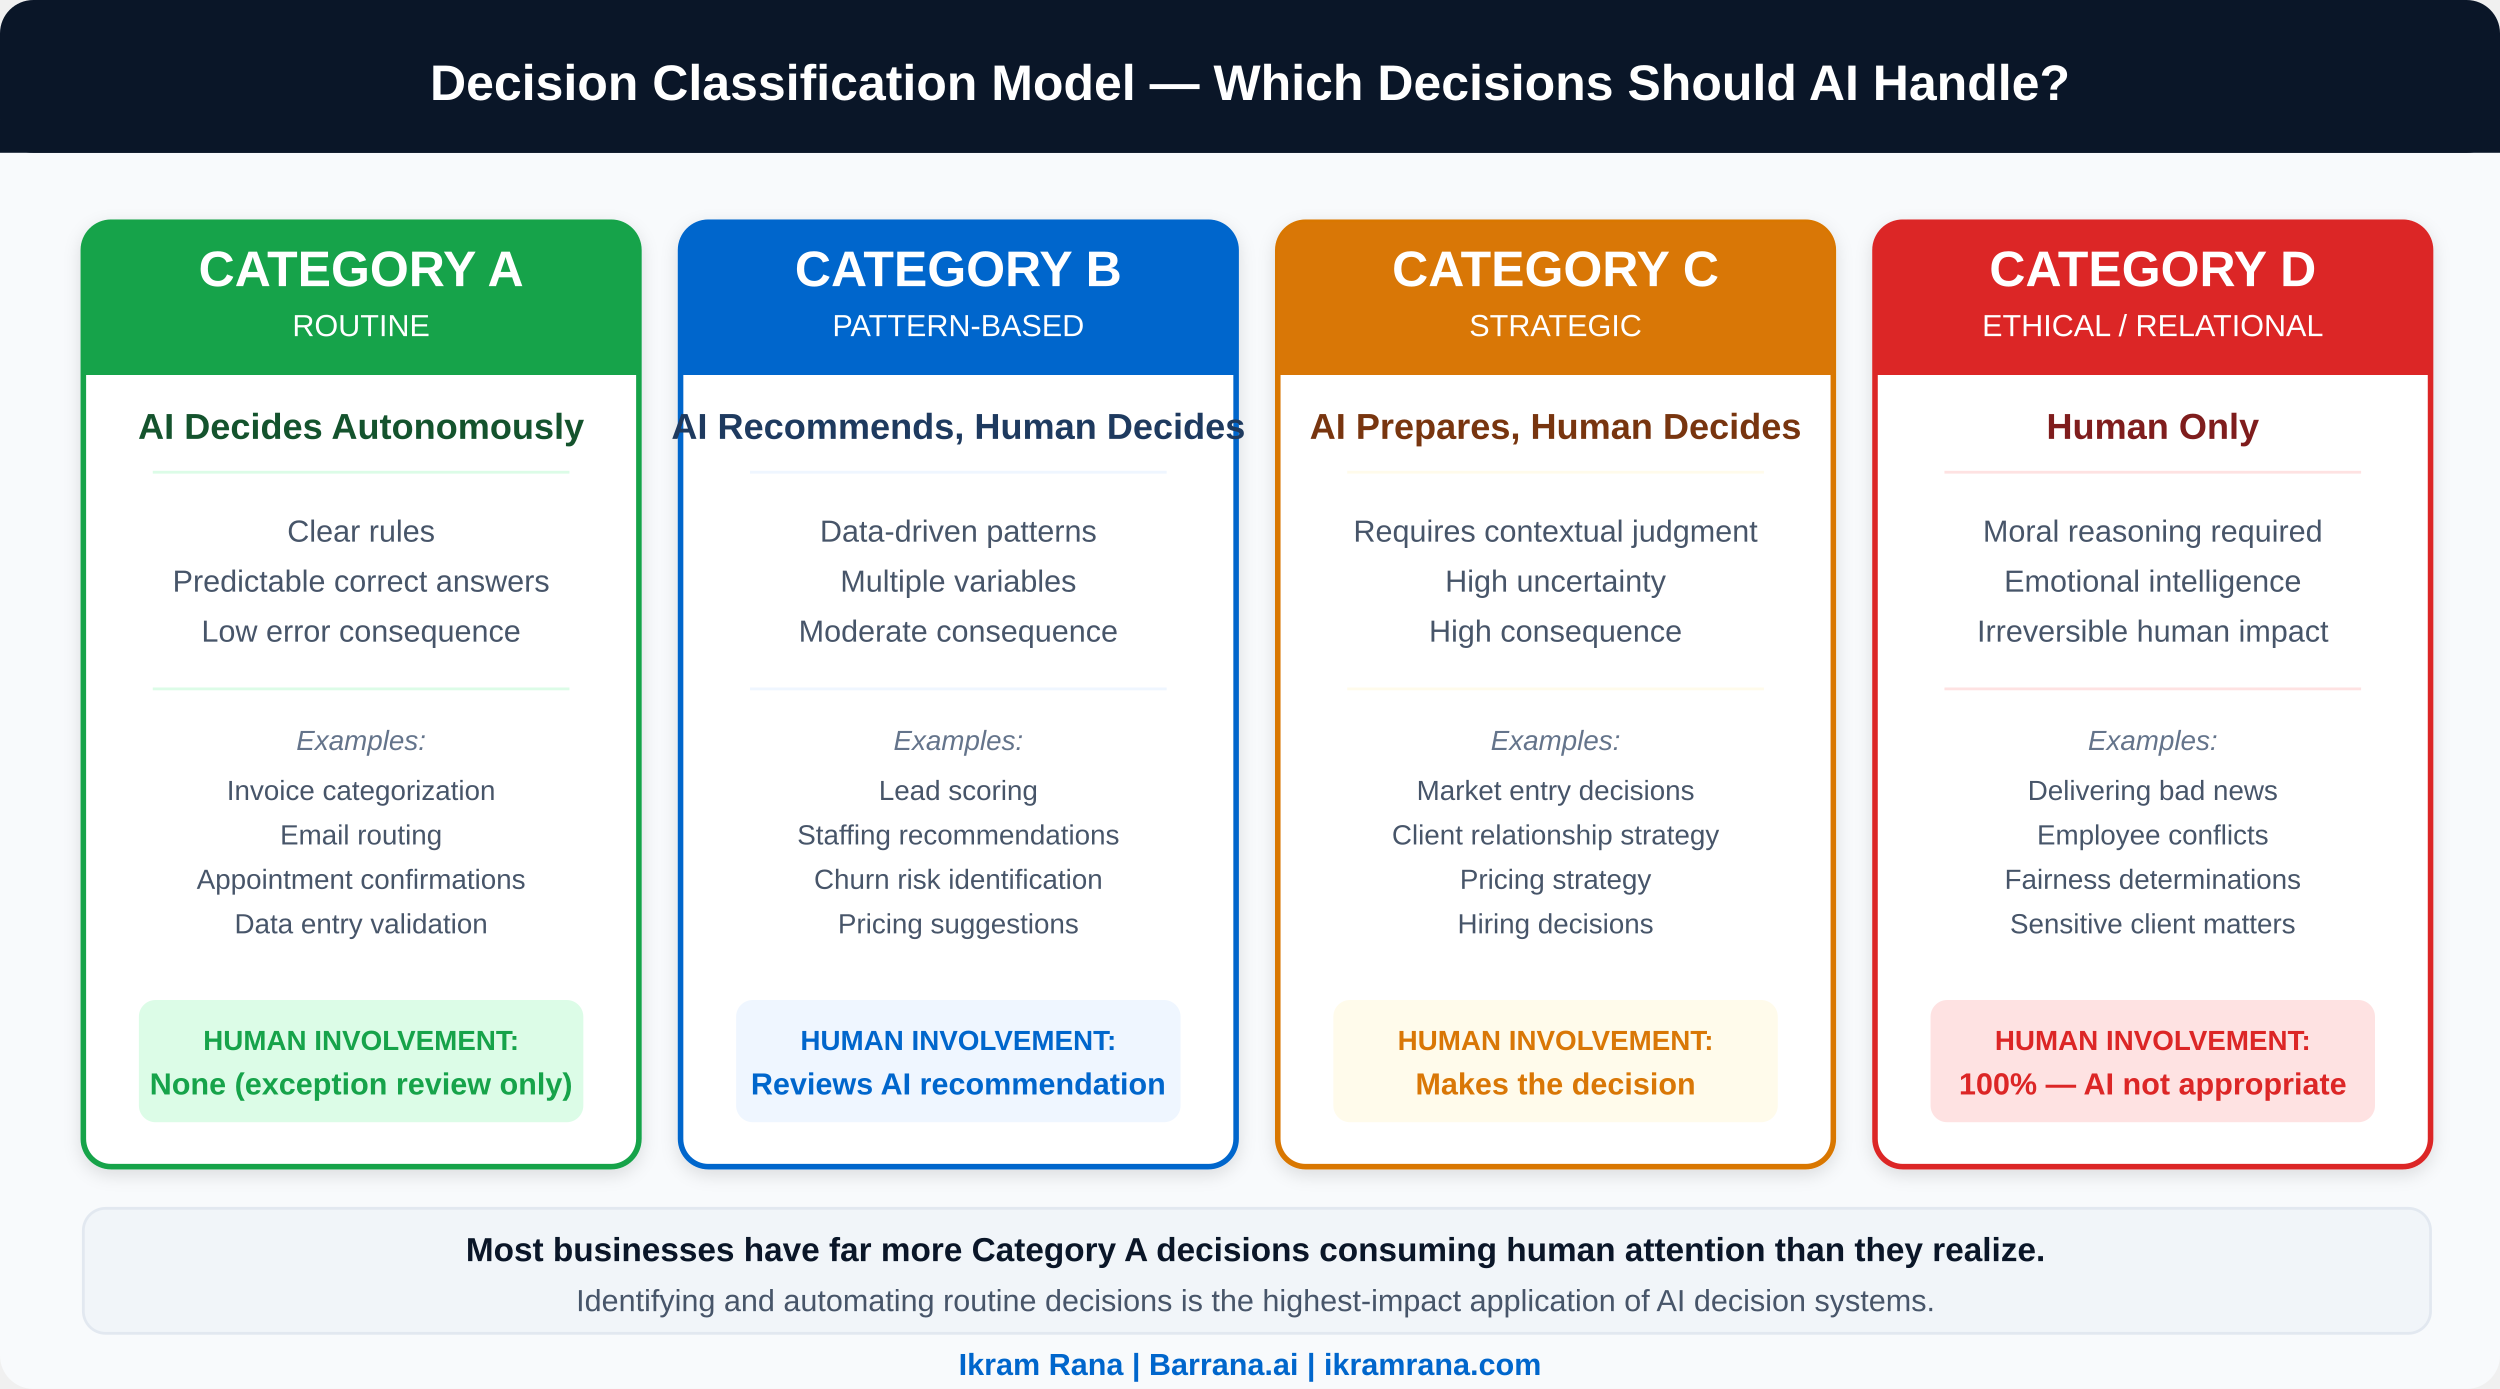
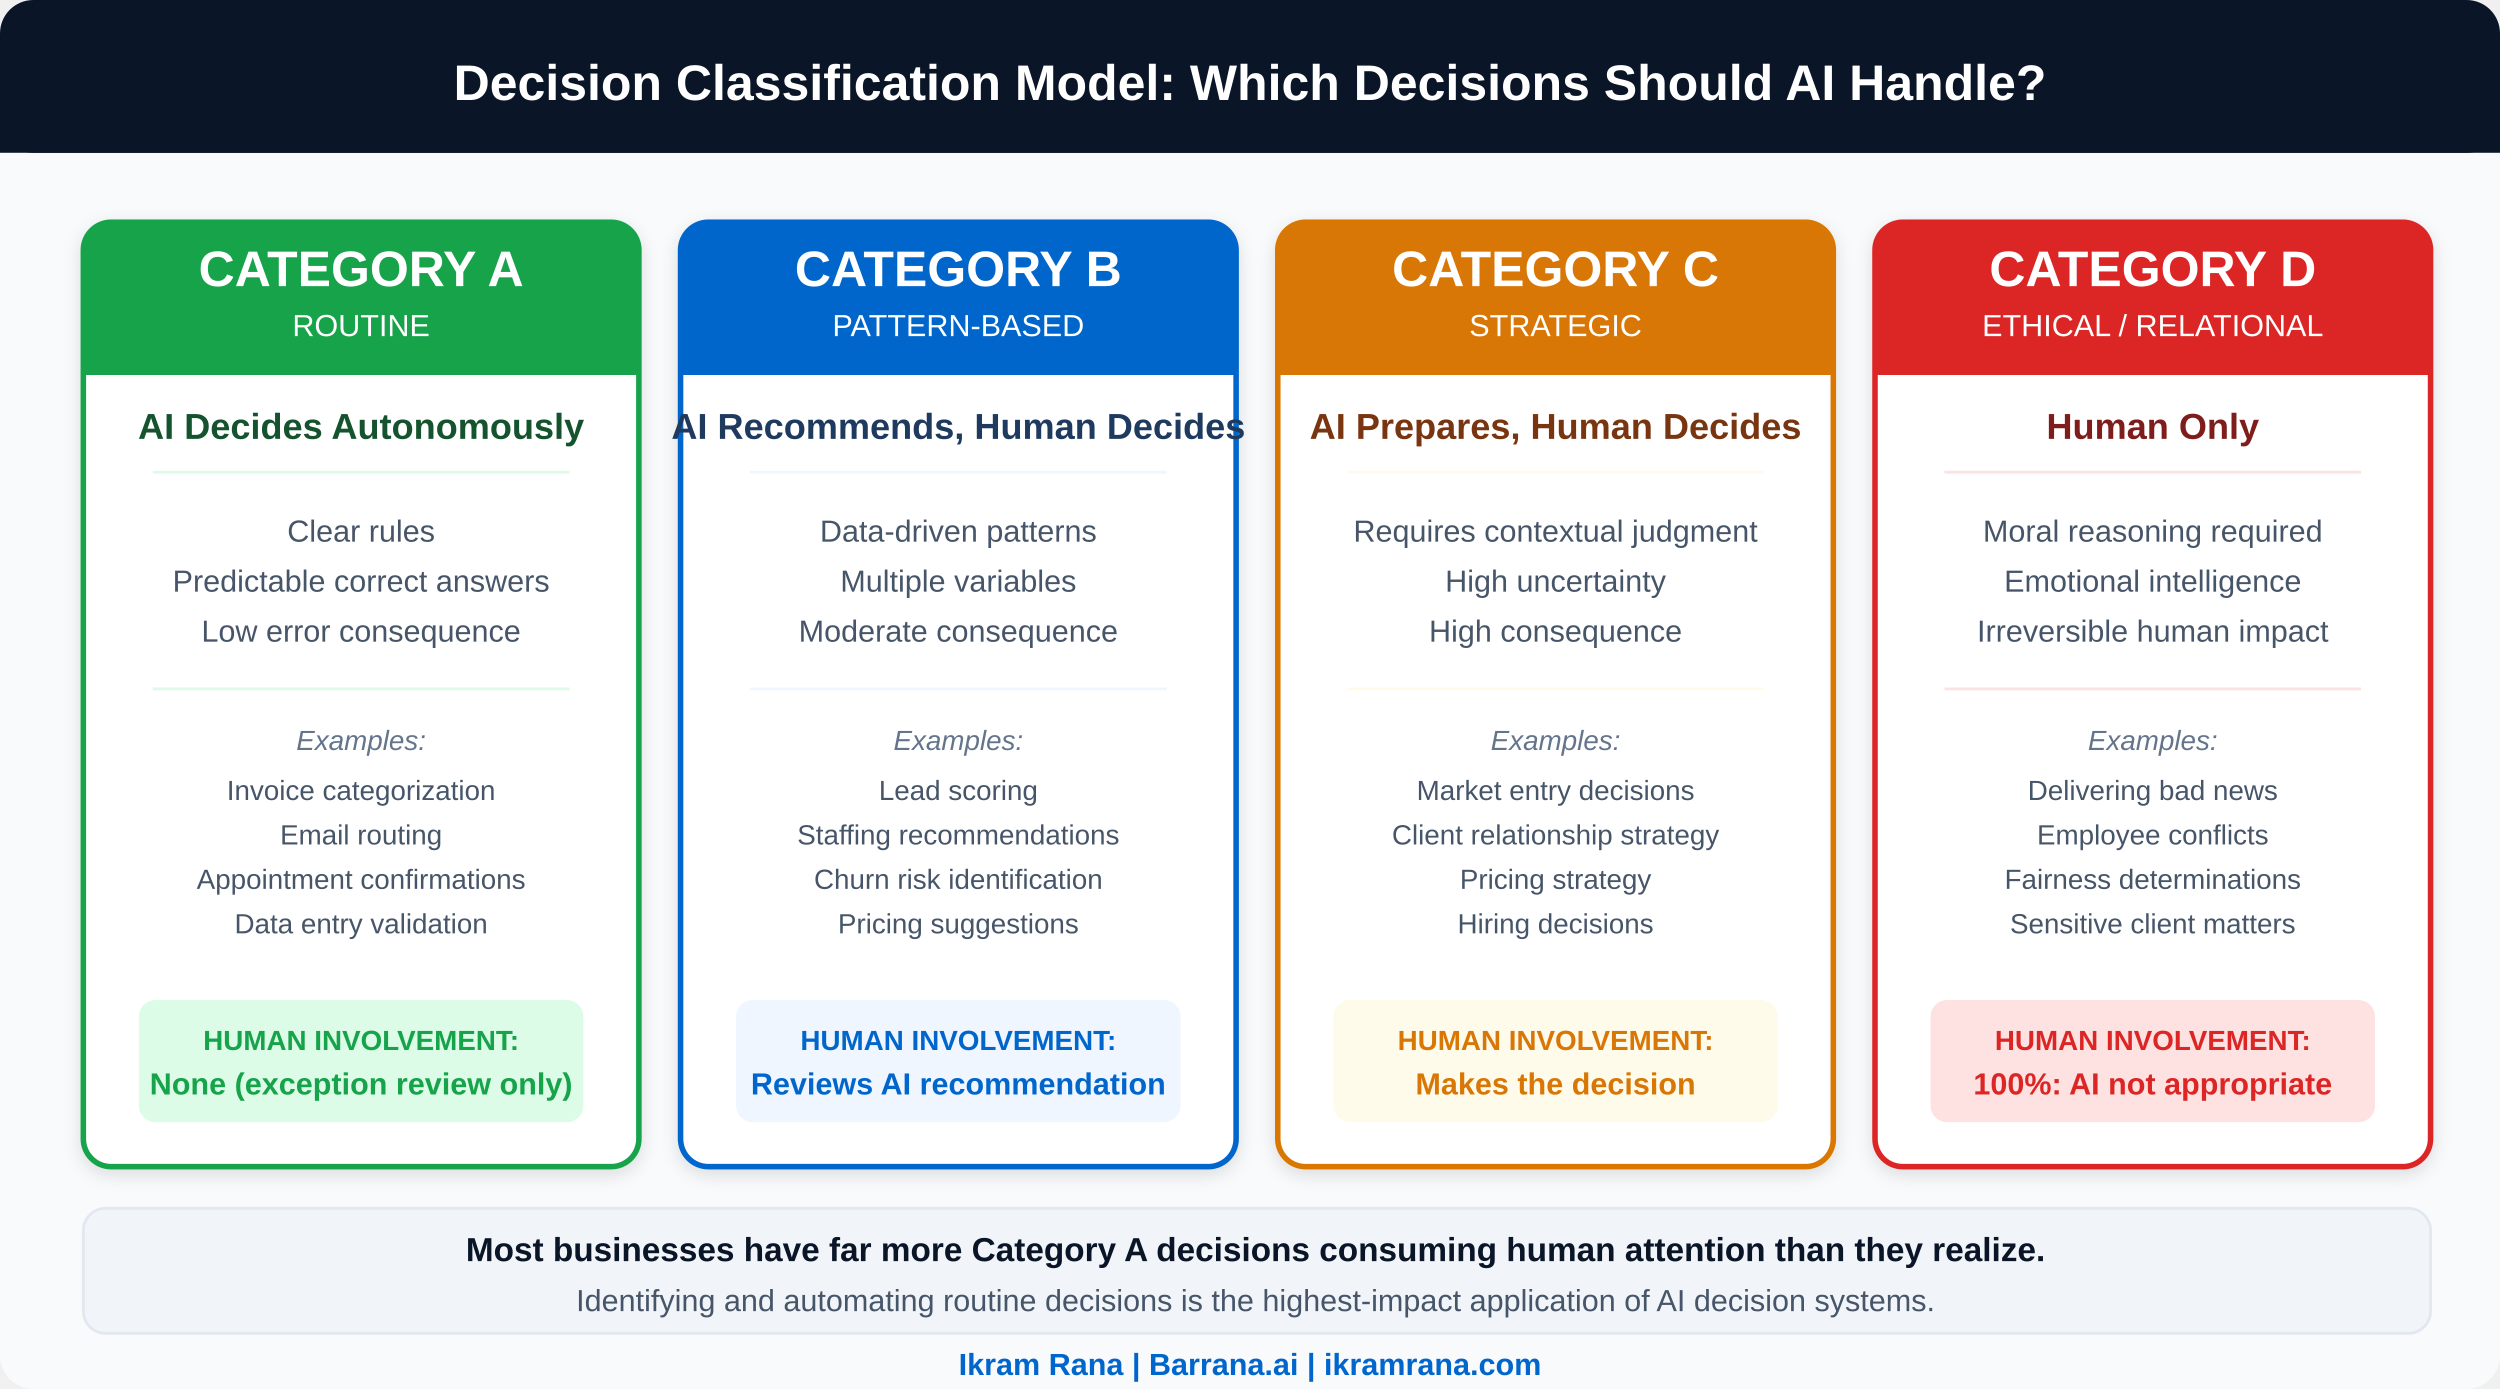
<svg xmlns="http://www.w3.org/2000/svg" viewBox="0 0 900 500" font-family="'Segoe UI', Arial, sans-serif">
  <defs>
    <filter id="shadow">
      <feDropShadow dx="0" dy="2" stdDeviation="3" flood-opacity="0.12" />
    </filter>
  </defs>
  <rect width="900" height="500" rx="12" fill="#f8fafc" />
  <rect width="900" height="55" rx="12" fill="#0a1628" />
  <rect y="43" width="900" height="12" fill="#0a1628" />
-   <text x="450" y="36" text-anchor="middle" fill="white" font-size="18" font-weight="700">Decision Classification Model — Which Decisions Should AI Handle?</text>
+   <text x="450" y="36" text-anchor="middle" fill="white" font-size="18" font-weight="700">Decision Classification Model: Which Decisions Should AI Handle?</text>
  <rect x="30" y="80" width="200" height="340" rx="10" fill="white" stroke="#16a34a" stroke-width="2" filter="url(#shadow)" />
  <rect x="30" y="80" width="200" height="55" rx="10" fill="#16a34a" />
  <rect x="30" y="125" width="200" height="10" fill="#16a34a" />
  <text x="130" y="103" text-anchor="middle" fill="white" font-size="18" font-weight="700">CATEGORY A</text>
  <text x="130" y="121" text-anchor="middle" fill="white" font-size="11">ROUTINE</text>
  <text x="130" y="158" text-anchor="middle" fill="#14532d" font-size="13" font-weight="700">AI Decides Autonomously</text>
  <line x1="55" y1="170" x2="205" y2="170" stroke="#dcfce7" stroke-width="1" />
  <text x="130" y="195" text-anchor="middle" fill="#475569" font-size="11">Clear rules</text>
  <text x="130" y="213" text-anchor="middle" fill="#475569" font-size="11">Predictable correct answers</text>
  <text x="130" y="231" text-anchor="middle" fill="#475569" font-size="11">Low error consequence</text>
  <line x1="55" y1="248" x2="205" y2="248" stroke="#dcfce7" stroke-width="1" />
  <text x="130" y="270" text-anchor="middle" fill="#64748b" font-size="10" font-style="italic">Examples:</text>
  <text x="130" y="288" text-anchor="middle" fill="#475569" font-size="10">Invoice categorization</text>
  <text x="130" y="304" text-anchor="middle" fill="#475569" font-size="10">Email routing</text>
  <text x="130" y="320" text-anchor="middle" fill="#475569" font-size="10">Appointment confirmations</text>
  <text x="130" y="336" text-anchor="middle" fill="#475569" font-size="10">Data entry validation</text>
  <rect x="50" y="360" width="160" height="44" rx="6" fill="#dcfce7" />
  <text x="130" y="378" text-anchor="middle" fill="#16a34a" font-size="10" font-weight="600">HUMAN INVOLVEMENT:</text>
  <text x="130" y="394" text-anchor="middle" fill="#16a34a" font-size="11" font-weight="700">None (exception review only)</text>
  <rect x="245" y="80" width="200" height="340" rx="10" fill="white" stroke="#0066cc" stroke-width="2" filter="url(#shadow)" />
  <rect x="245" y="80" width="200" height="55" rx="10" fill="#0066cc" />
  <rect x="245" y="125" width="200" height="10" fill="#0066cc" />
  <text x="345" y="103" text-anchor="middle" fill="white" font-size="18" font-weight="700">CATEGORY B</text>
  <text x="345" y="121" text-anchor="middle" fill="white" font-size="11">PATTERN-BASED</text>
  <text x="345" y="158" text-anchor="middle" fill="#1e3a5f" font-size="13" font-weight="700">AI Recommends, Human Decides</text>
  <line x1="270" y1="170" x2="420" y2="170" stroke="#eff6ff" stroke-width="1" />
  <text x="345" y="195" text-anchor="middle" fill="#475569" font-size="11">Data-driven patterns</text>
  <text x="345" y="213" text-anchor="middle" fill="#475569" font-size="11">Multiple variables</text>
  <text x="345" y="231" text-anchor="middle" fill="#475569" font-size="11">Moderate consequence</text>
  <line x1="270" y1="248" x2="420" y2="248" stroke="#eff6ff" stroke-width="1" />
  <text x="345" y="270" text-anchor="middle" fill="#64748b" font-size="10" font-style="italic">Examples:</text>
  <text x="345" y="288" text-anchor="middle" fill="#475569" font-size="10">Lead scoring</text>
  <text x="345" y="304" text-anchor="middle" fill="#475569" font-size="10">Staffing recommendations</text>
  <text x="345" y="320" text-anchor="middle" fill="#475569" font-size="10">Churn risk identification</text>
  <text x="345" y="336" text-anchor="middle" fill="#475569" font-size="10">Pricing suggestions</text>
  <rect x="265" y="360" width="160" height="44" rx="6" fill="#eff6ff" />
  <text x="345" y="378" text-anchor="middle" fill="#0066cc" font-size="10" font-weight="600">HUMAN INVOLVEMENT:</text>
  <text x="345" y="394" text-anchor="middle" fill="#0066cc" font-size="11" font-weight="700">Reviews AI recommendation</text>
  <rect x="460" y="80" width="200" height="340" rx="10" fill="white" stroke="#d97706" stroke-width="2" filter="url(#shadow)" />
  <rect x="460" y="80" width="200" height="55" rx="10" fill="#d97706" />
  <rect x="460" y="125" width="200" height="10" fill="#d97706" />
  <text x="560" y="103" text-anchor="middle" fill="white" font-size="18" font-weight="700">CATEGORY C</text>
  <text x="560" y="121" text-anchor="middle" fill="white" font-size="11">STRATEGIC</text>
  <text x="560" y="158" text-anchor="middle" fill="#78350f" font-size="13" font-weight="700">AI Prepares, Human Decides</text>
  <line x1="485" y1="170" x2="635" y2="170" stroke="#fffbeb" stroke-width="1" />
  <text x="560" y="195" text-anchor="middle" fill="#475569" font-size="11">Requires contextual judgment</text>
  <text x="560" y="213" text-anchor="middle" fill="#475569" font-size="11">High uncertainty</text>
  <text x="560" y="231" text-anchor="middle" fill="#475569" font-size="11">High consequence</text>
  <line x1="485" y1="248" x2="635" y2="248" stroke="#fffbeb" stroke-width="1" />
  <text x="560" y="270" text-anchor="middle" fill="#64748b" font-size="10" font-style="italic">Examples:</text>
  <text x="560" y="288" text-anchor="middle" fill="#475569" font-size="10">Market entry decisions</text>
  <text x="560" y="304" text-anchor="middle" fill="#475569" font-size="10">Client relationship strategy</text>
  <text x="560" y="320" text-anchor="middle" fill="#475569" font-size="10">Pricing strategy</text>
  <text x="560" y="336" text-anchor="middle" fill="#475569" font-size="10">Hiring decisions</text>
  <rect x="480" y="360" width="160" height="44" rx="6" fill="#fffbeb" />
  <text x="560" y="378" text-anchor="middle" fill="#d97706" font-size="10" font-weight="600">HUMAN INVOLVEMENT:</text>
  <text x="560" y="394" text-anchor="middle" fill="#d97706" font-size="11" font-weight="700">Makes the decision</text>
  <rect x="675" y="80" width="200" height="340" rx="10" fill="white" stroke="#dc2626" stroke-width="2" filter="url(#shadow)" />
  <rect x="675" y="80" width="200" height="55" rx="10" fill="#dc2626" />
  <rect x="675" y="125" width="200" height="10" fill="#dc2626" />
  <text x="775" y="103" text-anchor="middle" fill="white" font-size="18" font-weight="700">CATEGORY D</text>
  <text x="775" y="121" text-anchor="middle" fill="white" font-size="11">ETHICAL / RELATIONAL</text>
  <text x="775" y="158" text-anchor="middle" fill="#7f1d1d" font-size="13" font-weight="700">Human Only</text>
  <line x1="700" y1="170" x2="850" y2="170" stroke="#fee2e2" stroke-width="1" />
  <text x="775" y="195" text-anchor="middle" fill="#475569" font-size="11">Moral reasoning required</text>
  <text x="775" y="213" text-anchor="middle" fill="#475569" font-size="11">Emotional intelligence</text>
  <text x="775" y="231" text-anchor="middle" fill="#475569" font-size="11">Irreversible human impact</text>
  <line x1="700" y1="248" x2="850" y2="248" stroke="#fee2e2" stroke-width="1" />
  <text x="775" y="270" text-anchor="middle" fill="#64748b" font-size="10" font-style="italic">Examples:</text>
  <text x="775" y="288" text-anchor="middle" fill="#475569" font-size="10">Delivering bad news</text>
  <text x="775" y="304" text-anchor="middle" fill="#475569" font-size="10">Employee conflicts</text>
  <text x="775" y="320" text-anchor="middle" fill="#475569" font-size="10">Fairness determinations</text>
  <text x="775" y="336" text-anchor="middle" fill="#475569" font-size="10">Sensitive client matters</text>
  <rect x="695" y="360" width="160" height="44" rx="6" fill="#fee2e2" />
  <text x="775" y="378" text-anchor="middle" fill="#dc2626" font-size="10" font-weight="600">HUMAN INVOLVEMENT:</text>
-   <text x="775" y="394" text-anchor="middle" fill="#dc2626" font-size="11" font-weight="700">100% — AI not appropriate</text>
+   <text x="775" y="394" text-anchor="middle" fill="#dc2626" font-size="11" font-weight="700">100%: AI not appropriate</text>
  <rect x="30" y="435" width="845" height="45" rx="8" fill="#f1f5f9" stroke="#e2e8f0" stroke-width="1" />
  <text x="452" y="454" text-anchor="middle" fill="#0a1628" font-size="12" font-weight="600">Most businesses have far more Category A decisions consuming human attention than they realize.</text>
  <text x="452" y="472" text-anchor="middle" fill="#475569" font-size="11">Identifying and automating routine decisions is the highest-impact application of AI decision systems.</text>
  <text x="450" y="495" text-anchor="middle" fill="#0066cc" font-size="11" font-weight="600">Ikram Rana | Barrana.ai | ikramrana.com</text>
</svg>
